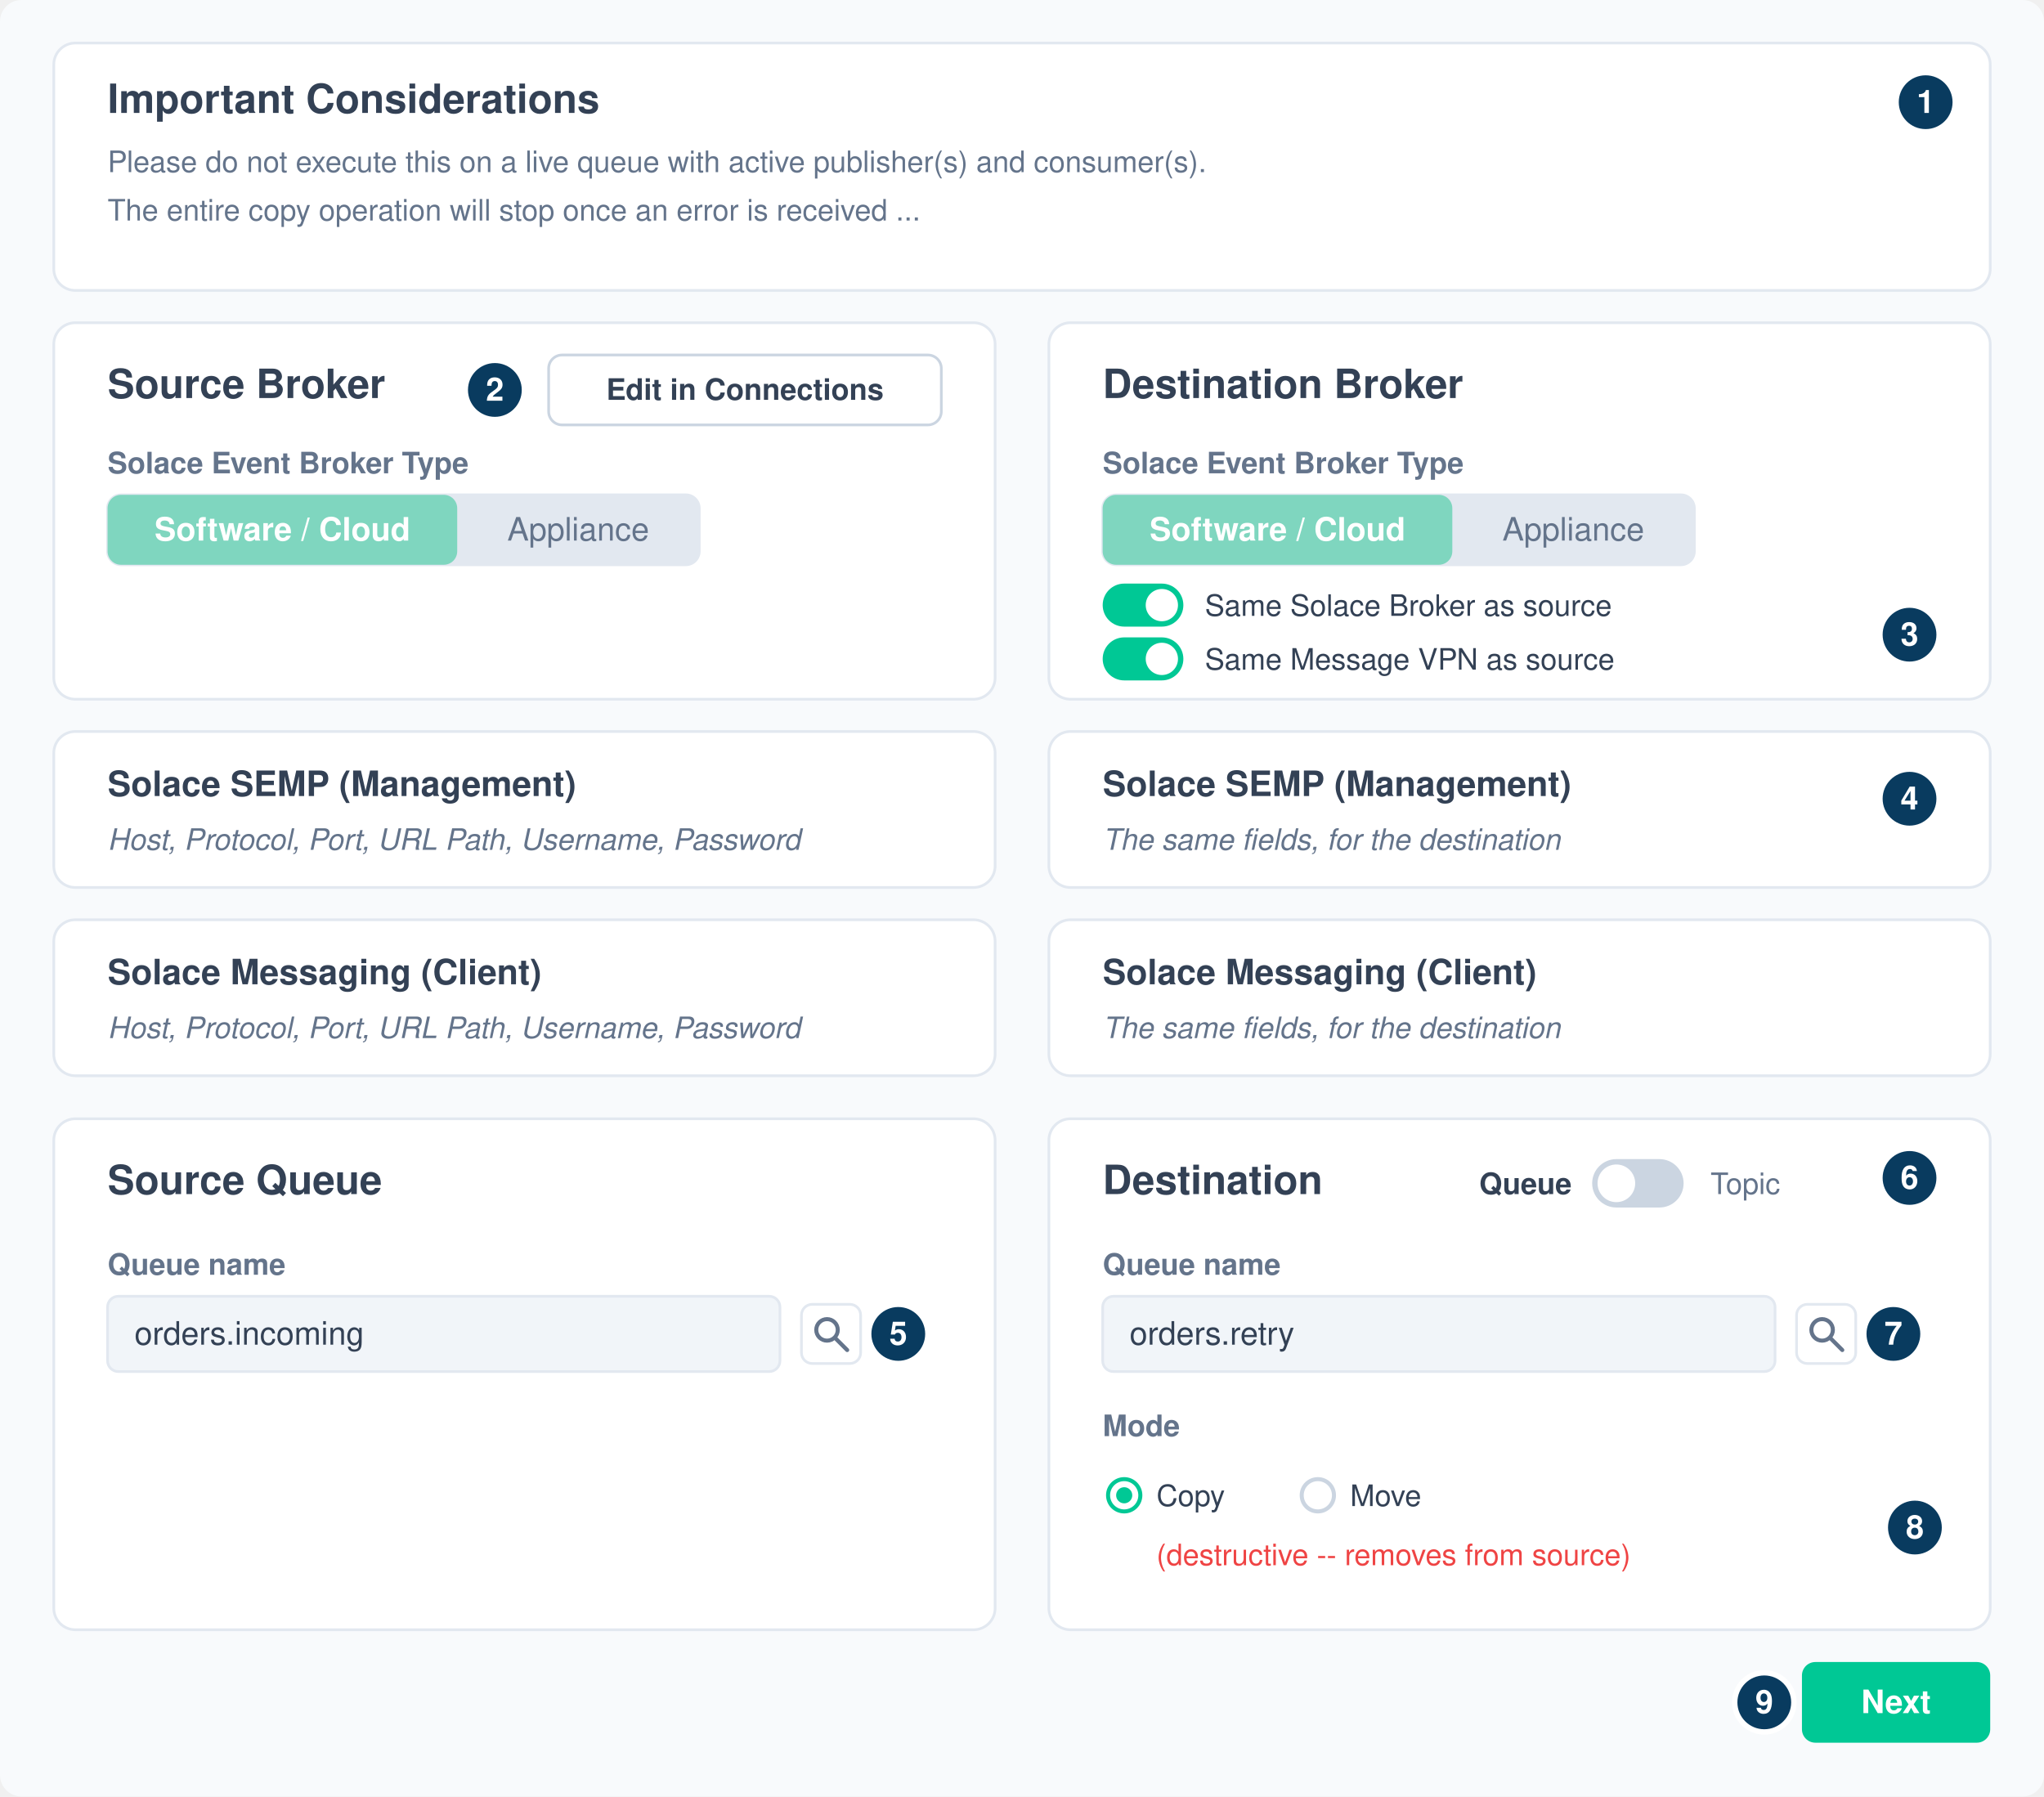
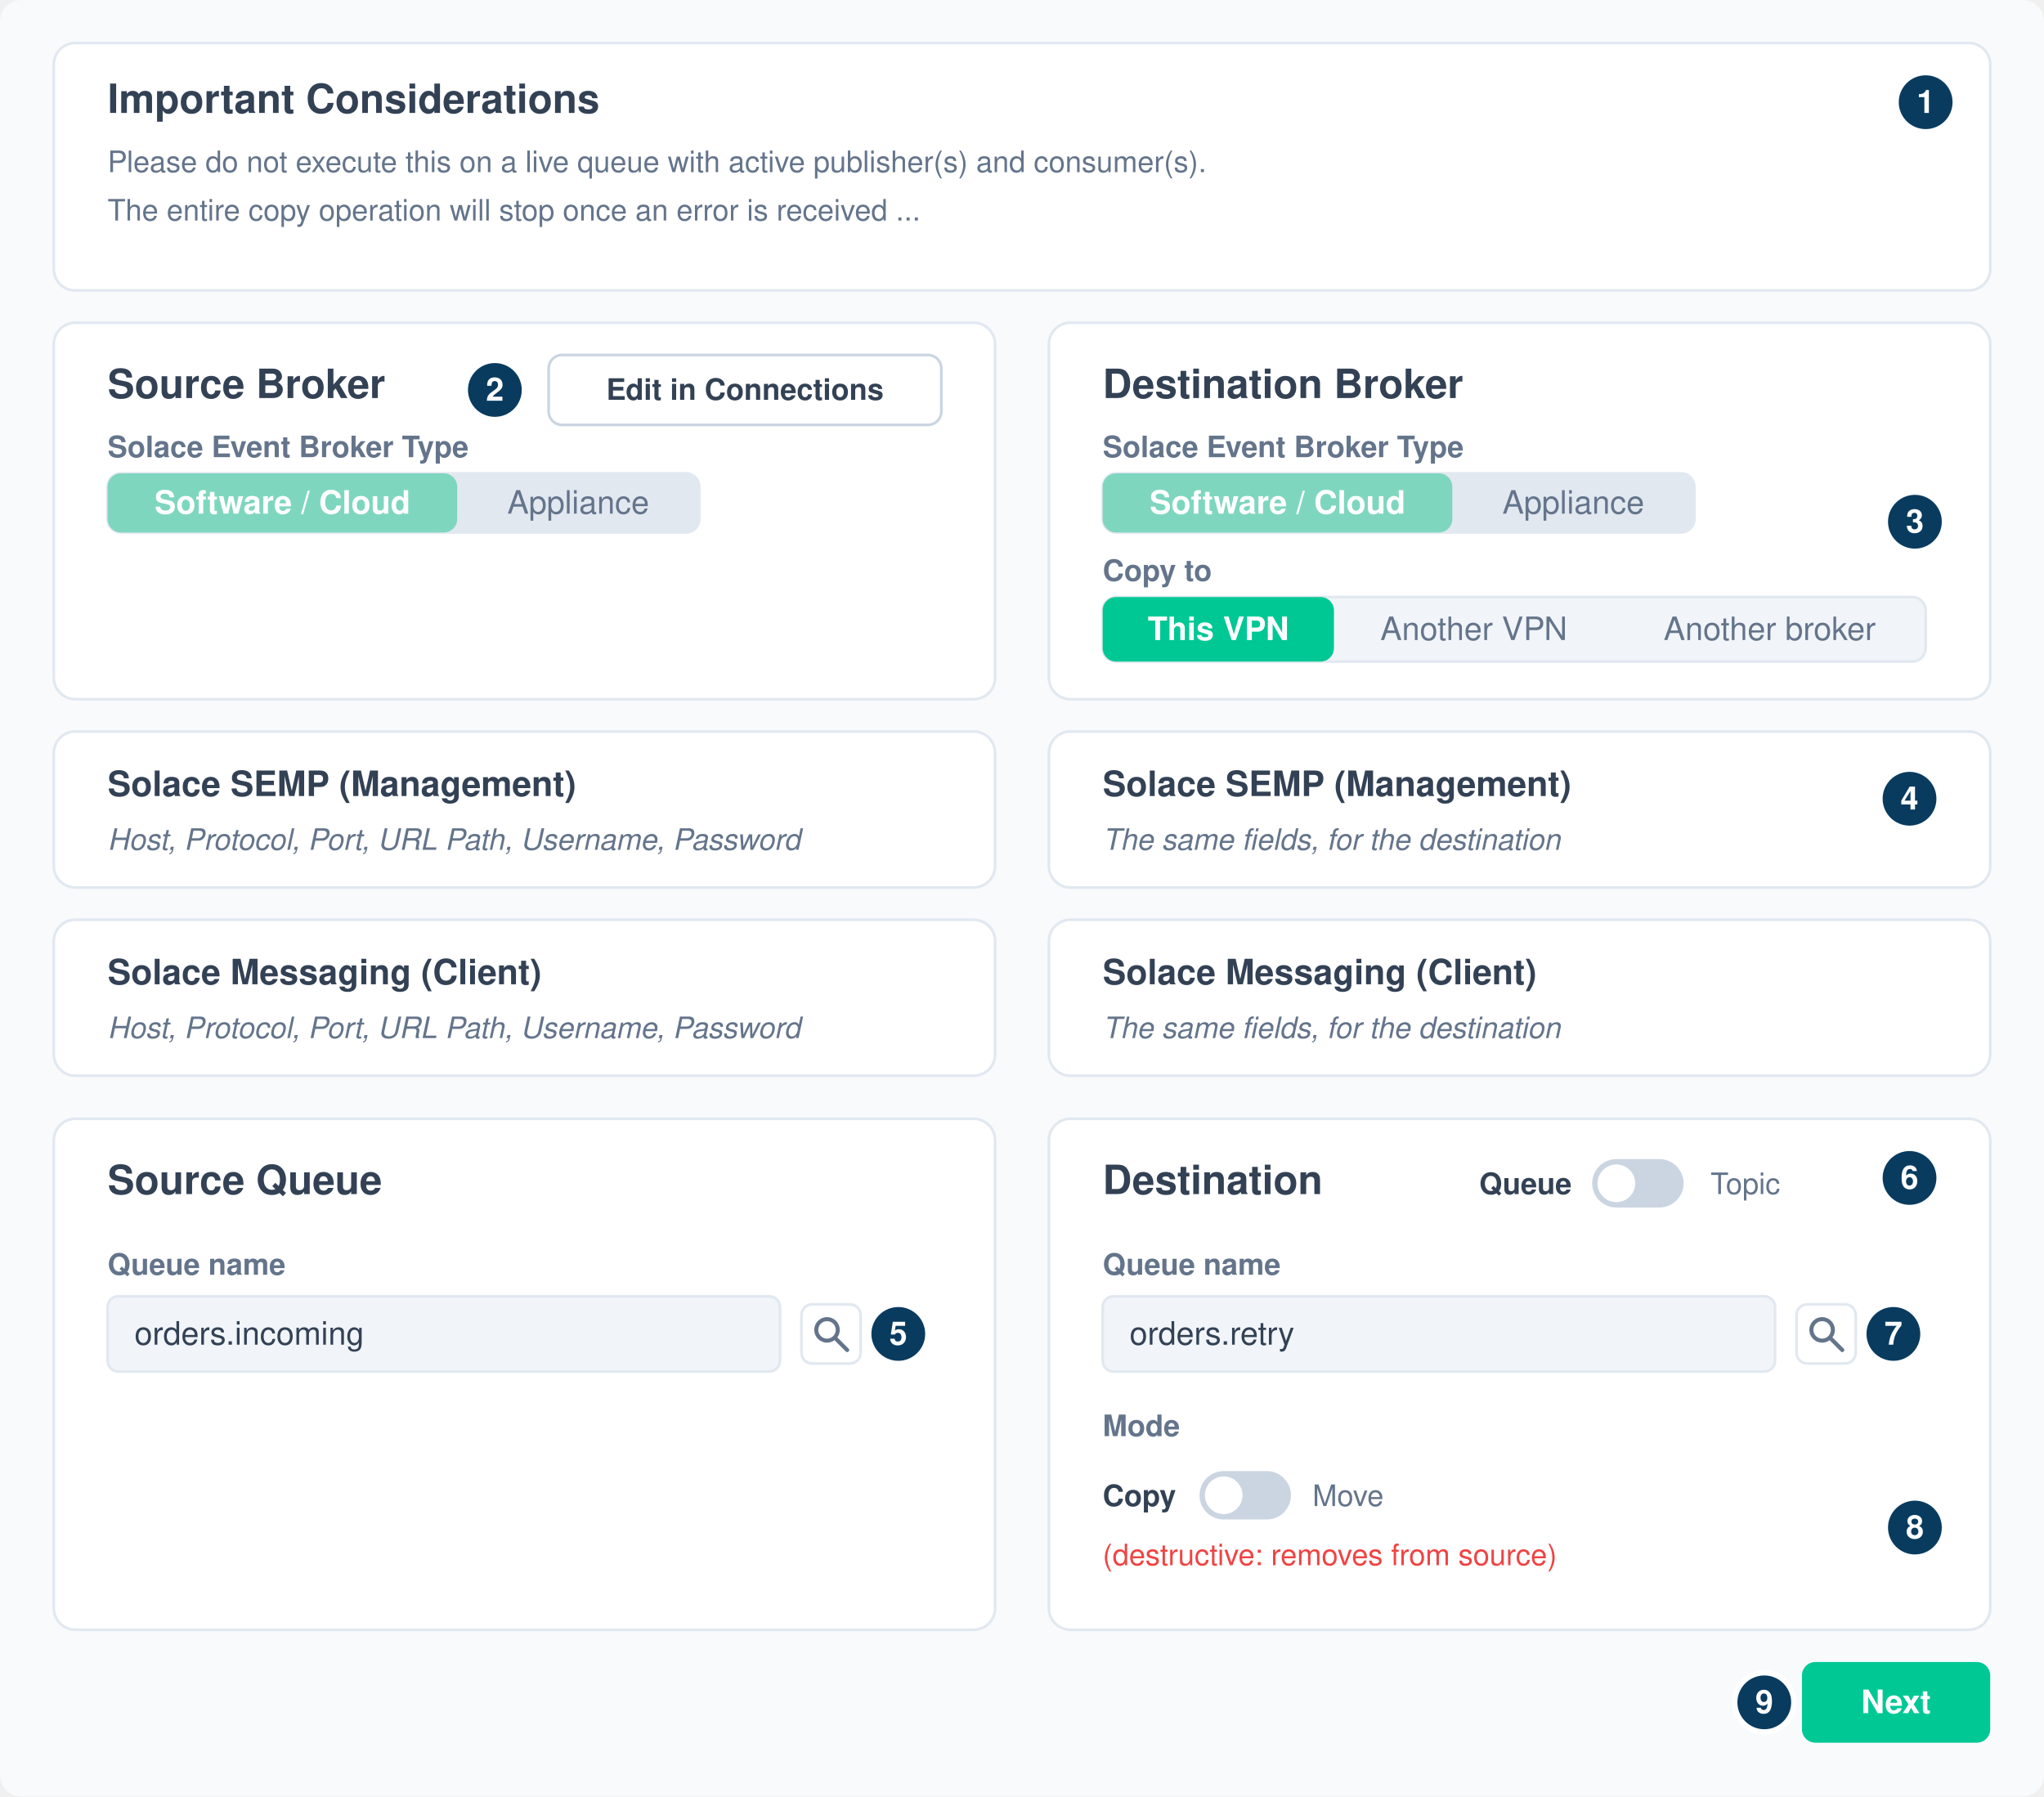
<svg xmlns="http://www.w3.org/2000/svg" viewBox="0 0 760 668" width="760" height="668" font-family="Segoe UI, Helvetica, Arial, sans-serif" font-size="12" fill="#334155" stroke-linecap="round" stroke-linejoin="round">
  <rect x="0" y="0" width="760" height="668" fill="#f8fafc" rx="8" />
  <rect x="20" y="16" width="720" height="92" fill="#ffffff" rx="8" stroke="#e2e8f0" />
  <text x="40" y="42" font-size="15" font-weight="700">Important Considerations</text>
  <text x="40" y="64" font-size="11" fill="#64748b">Please do not execute this on a live queue with active publisher(s) and consumer(s).</text>
  <text x="40" y="82" font-size="11" fill="#64748b">The entire copy operation will stop once an error is received ...</text>
  <circle cx="716" cy="38" r="11" fill="#093B5F" stroke="#ffffff" stroke-width="2" />
  <text x="716" y="42" font-weight="700" fill="#ffffff" text-anchor="middle">1</text>
  <rect x="20" y="120" width="350" height="140" fill="#ffffff" rx="8" stroke="#e2e8f0" />
  <text x="40" y="148" font-size="15" font-weight="700">Source Broker</text>
  <rect x="204" y="132" width="146" height="26" fill="#ffffff" rx="5" stroke="#cbd5e1" />
  <text x="277" y="148.667" font-size="11" font-weight="700" text-anchor="middle">Edit in Connections</text>
-   <text x="40" y="176" font-size="11" fill="#64748b" font-weight="700">Solace Event Broker Type</text>
-   <rect x="40" y="184" width="220" height="26" fill="#e2e8f0" rx="5" stroke="#e2e8f0" />
-   <rect x="40" y="184" width="130" height="26" fill="#7fd6bf" rx="5" />
-   <text x="105" y="201" fill="#ffffff" font-weight="700" text-anchor="middle">Software / Cloud</text>
-   <text x="215" y="201" fill="#64748b" text-anchor="middle">Appliance</text>
+   <text x="40" y="170" font-size="11" fill="#64748b" font-weight="700">Solace Event Broker Type</text>
+   <rect x="40" y="176" width="220" height="22" fill="#e2e8f0" rx="5" stroke="#e2e8f0" />
+   <rect x="40" y="176" width="130" height="22" fill="#7fd6bf" rx="5" />
+   <text x="105" y="191" fill="#ffffff" font-weight="700" text-anchor="middle">Software / Cloud</text>
+   <text x="215" y="191" fill="#64748b" text-anchor="middle">Appliance</text>
  <circle cx="184" cy="145" r="11" fill="#093B5F" stroke="#ffffff" stroke-width="2" />
  <text x="184" y="149" font-weight="700" fill="#ffffff" text-anchor="middle">2</text>
  <rect x="390" y="120" width="350" height="140" fill="#ffffff" rx="8" stroke="#e2e8f0" />
  <text x="410" y="148" font-size="15" font-weight="700">Destination Broker</text>
-   <text x="410" y="176" font-size="11" fill="#64748b" font-weight="700">Solace Event Broker Type</text>
-   <rect x="410" y="184" width="220" height="26" fill="#e2e8f0" rx="5" stroke="#e2e8f0" />
-   <rect x="410" y="184" width="130" height="26" fill="#7fd6bf" rx="5" />
-   <text x="475" y="201" fill="#ffffff" font-weight="700" text-anchor="middle">Software / Cloud</text>
-   <text x="585" y="201" fill="#64748b" text-anchor="middle">Appliance</text>
-   <rect x="410" y="217" width="30" height="16" fill="#00C895" rx="8" />
-   <circle cx="432" cy="225" r="6" fill="#ffffff" />
-   <text x="448" y="229" font-size="11">Same Solace Broker as source</text>
-   <rect x="410" y="237" width="30" height="16" fill="#00C895" rx="8" />
-   <circle cx="432" cy="245" r="6" fill="#ffffff" />
-   <text x="448" y="249" font-size="11">Same Message VPN as source</text>
-   <circle cx="710" cy="236" r="11" fill="#093B5F" stroke="#ffffff" stroke-width="2" />
-   <text x="710" y="240" font-weight="700" fill="#ffffff" text-anchor="middle">3</text>
+   <text x="410" y="170" font-size="11" fill="#64748b" font-weight="700">Solace Event Broker Type</text>
+   <rect x="410" y="176" width="220" height="22" fill="#e2e8f0" rx="5" stroke="#e2e8f0" />
+   <rect x="410" y="176" width="130" height="22" fill="#7fd6bf" rx="5" />
+   <text x="475" y="191" fill="#ffffff" font-weight="700" text-anchor="middle">Software / Cloud</text>
+   <text x="585" y="191" fill="#64748b" text-anchor="middle">Appliance</text>
+   <text x="410" y="216" font-size="11" fill="#64748b" font-weight="700">Copy to</text>
+   <rect x="410" y="222" width="306" height="24" fill="#f1f5f9" rx="5" stroke="#e2e8f0" />
+   <rect x="410" y="222" width="86" height="24" fill="#00C895" rx="5" />
+   <text x="453" y="238" fill="#ffffff" font-weight="700" text-anchor="middle">This VPN</text>
+   <text x="548" y="238" fill="#64748b" text-anchor="middle">Another VPN</text>
+   <text x="658" y="238" fill="#64748b" text-anchor="middle">Another broker</text>
+   <circle cx="712" cy="194" r="11" fill="#093B5F" stroke="#ffffff" stroke-width="2" />
+   <text x="712" y="198" font-weight="700" fill="#ffffff" text-anchor="middle">3</text>
  <rect x="20" y="272" width="350" height="58" fill="#ffffff" rx="8" stroke="#e2e8f0" />
  <text x="40" y="296" font-size="13" font-weight="700">Solace SEMP (Management)</text>
  <text x="40" y="316" font-size="11" fill="#64748b" font-style="italic">Host, Protocol, Port, URL Path, Username, Password</text>
  <rect x="390" y="272" width="350" height="58" fill="#ffffff" rx="8" stroke="#e2e8f0" />
  <text x="410" y="296" font-size="13" font-weight="700">Solace SEMP (Management)</text>
  <text x="410" y="316" font-size="11" fill="#64748b" font-style="italic">The same fields, for the destination</text>
  <rect x="20" y="342" width="350" height="58" fill="#ffffff" rx="8" stroke="#e2e8f0" />
  <text x="40" y="366" font-size="13" font-weight="700">Solace Messaging (Client)</text>
  <text x="40" y="386" font-size="11" fill="#64748b" font-style="italic">Host, Protocol, Port, URL Path, Username, Password</text>
  <rect x="390" y="342" width="350" height="58" fill="#ffffff" rx="8" stroke="#e2e8f0" />
  <text x="410" y="366" font-size="13" font-weight="700">Solace Messaging (Client)</text>
  <text x="410" y="386" font-size="11" fill="#64748b" font-style="italic">The same fields, for the destination</text>
  <circle cx="710" cy="297" r="11" fill="#093B5F" stroke="#ffffff" stroke-width="2" />
  <text x="710" y="301" font-weight="700" fill="#ffffff" text-anchor="middle">4</text>
  <rect x="20" y="416" width="350" height="190" fill="#ffffff" rx="8" stroke="#e2e8f0" />
  <text x="40" y="444" font-size="15" font-weight="700">Source Queue</text>
  <text x="40" y="474" font-size="11" fill="#64748b" font-weight="700">Queue name</text>
  <rect x="40" y="482" width="250" height="28" fill="#f1f5f9" rx="4" stroke="#e2e8f0" />
  <text x="50" y="500">orders.incoming</text>
  <rect x="298" y="485" width="22" height="22" fill="#ffffff" rx="4" stroke="#e2e8f0" />
  <path d="M311 498 l4 4" fill="none" stroke="#64748b" stroke-width="1.5" />
  <circle cx="307.5" cy="494.5" r="4" fill="none" stroke="#64748b" stroke-width="1.5" />
  <circle cx="334" cy="496" r="11" fill="#093B5F" stroke="#ffffff" stroke-width="2" />
  <text x="334" y="500" font-weight="700" fill="#ffffff" text-anchor="middle">5</text>
  <rect x="390" y="416" width="350" height="190" fill="#ffffff" rx="8" stroke="#e2e8f0" />
  <text x="410" y="444" font-size="15" font-weight="700">Destination</text>
  <text x="550" y="444" font-size="11" font-weight="700">Queue</text>
  <rect x="592" y="431" width="34" height="18" fill="#cbd5e1" rx="9" />
  <circle cx="601" cy="440" r="7" fill="#ffffff" />
  <text x="636" y="444" font-size="11" fill="#64748b">Topic</text>
  <circle cx="710" cy="438" r="11" fill="#093B5F" stroke="#ffffff" stroke-width="2" />
  <text x="710" y="442" font-weight="700" fill="#ffffff" text-anchor="middle">6</text>
  <text x="410" y="474" font-size="11" fill="#64748b" font-weight="700">Queue name</text>
  <rect x="410" y="482" width="250" height="28" fill="#f1f5f9" rx="4" stroke="#e2e8f0" />
  <text x="420" y="500">orders.retry</text>
  <rect x="668" y="485" width="22" height="22" fill="#ffffff" rx="4" stroke="#e2e8f0" />
  <path d="M681 498 l4 4" fill="none" stroke="#64748b" stroke-width="1.5" />
  <circle cx="677.5" cy="494.5" r="4" fill="none" stroke="#64748b" stroke-width="1.5" />
  <circle cx="704" cy="496" r="11" fill="#093B5F" stroke="#ffffff" stroke-width="2" />
  <text x="704" y="500" font-weight="700" fill="#ffffff" text-anchor="middle">7</text>
  <text x="410" y="534" font-size="11" fill="#64748b" font-weight="700">Mode</text>
-   <circle cx="418" cy="556" r="6" fill="#ffffff" stroke="#00C895" stroke-width="1.5" />
-   <circle cx="418" cy="556" r="3" fill="#00C895" />
-   <text x="430" y="560" font-size="11">Copy</text>
-   <circle cx="490" cy="556" r="6" fill="#ffffff" stroke="#cbd5e1" stroke-width="1.5" />
-   <text x="502" y="560" font-size="11">Move</text>
-   <text x="430" y="582" font-size="11" fill="#ef4444">(destructive -- removes from source)</text>
+   <text x="410" y="560" font-size="11" font-weight="700">Copy</text>
+   <rect x="446" y="547" width="34" height="18" fill="#cbd5e1" rx="9" />
+   <circle cx="455" cy="556" r="7" fill="#ffffff" />
+   <text x="488" y="560" font-size="11" fill="#64748b">Move</text>
+   <text x="410" y="582" font-size="11" fill="#ef4444">(destructive: removes from source)</text>
  <circle cx="712" cy="568" r="11" fill="#093B5F" stroke="#ffffff" stroke-width="2" />
  <text x="712" y="572" font-weight="700" fill="#ffffff" text-anchor="middle">8</text>
  <rect x="670" y="618" width="70" height="30" fill="#00C895" rx="5" />
  <text x="705" y="637" fill="#ffffff" font-weight="700" text-anchor="middle">Next</text>
  <circle cx="656" cy="633" r="11" fill="#093B5F" stroke="#ffffff" stroke-width="2" />
  <text x="656" y="637" font-weight="700" fill="#ffffff" text-anchor="middle">9</text>
</svg>
